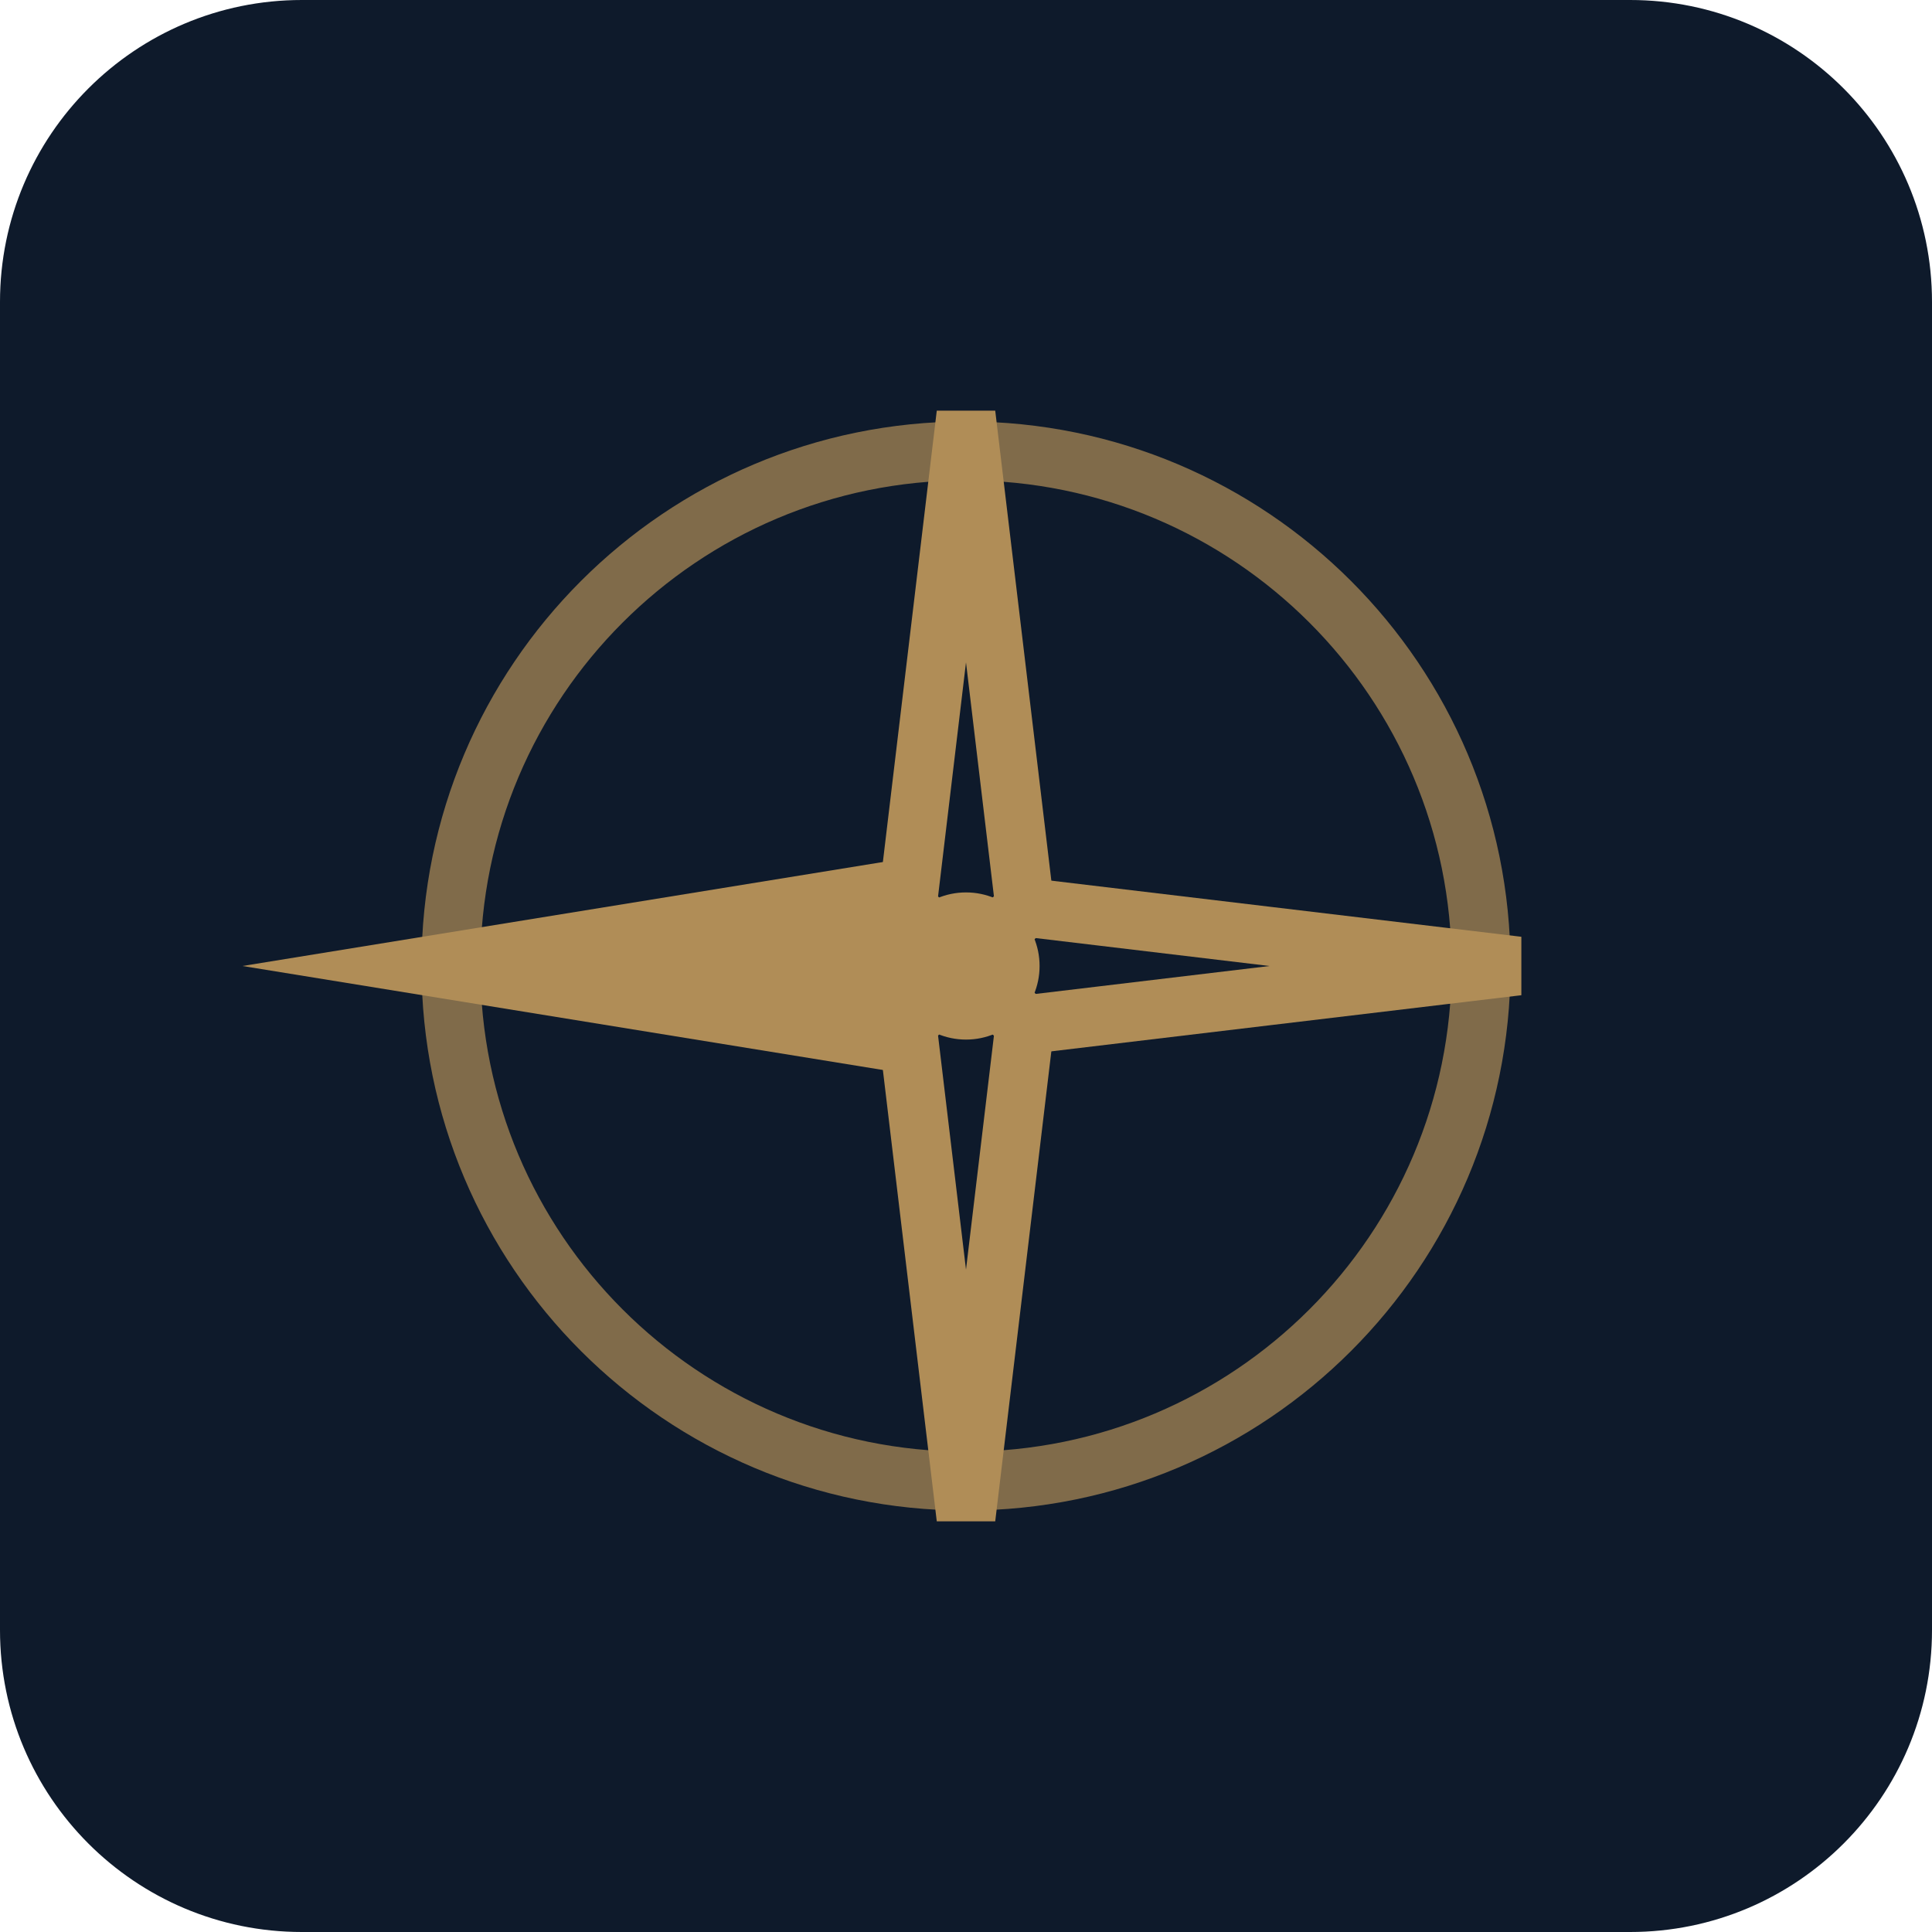
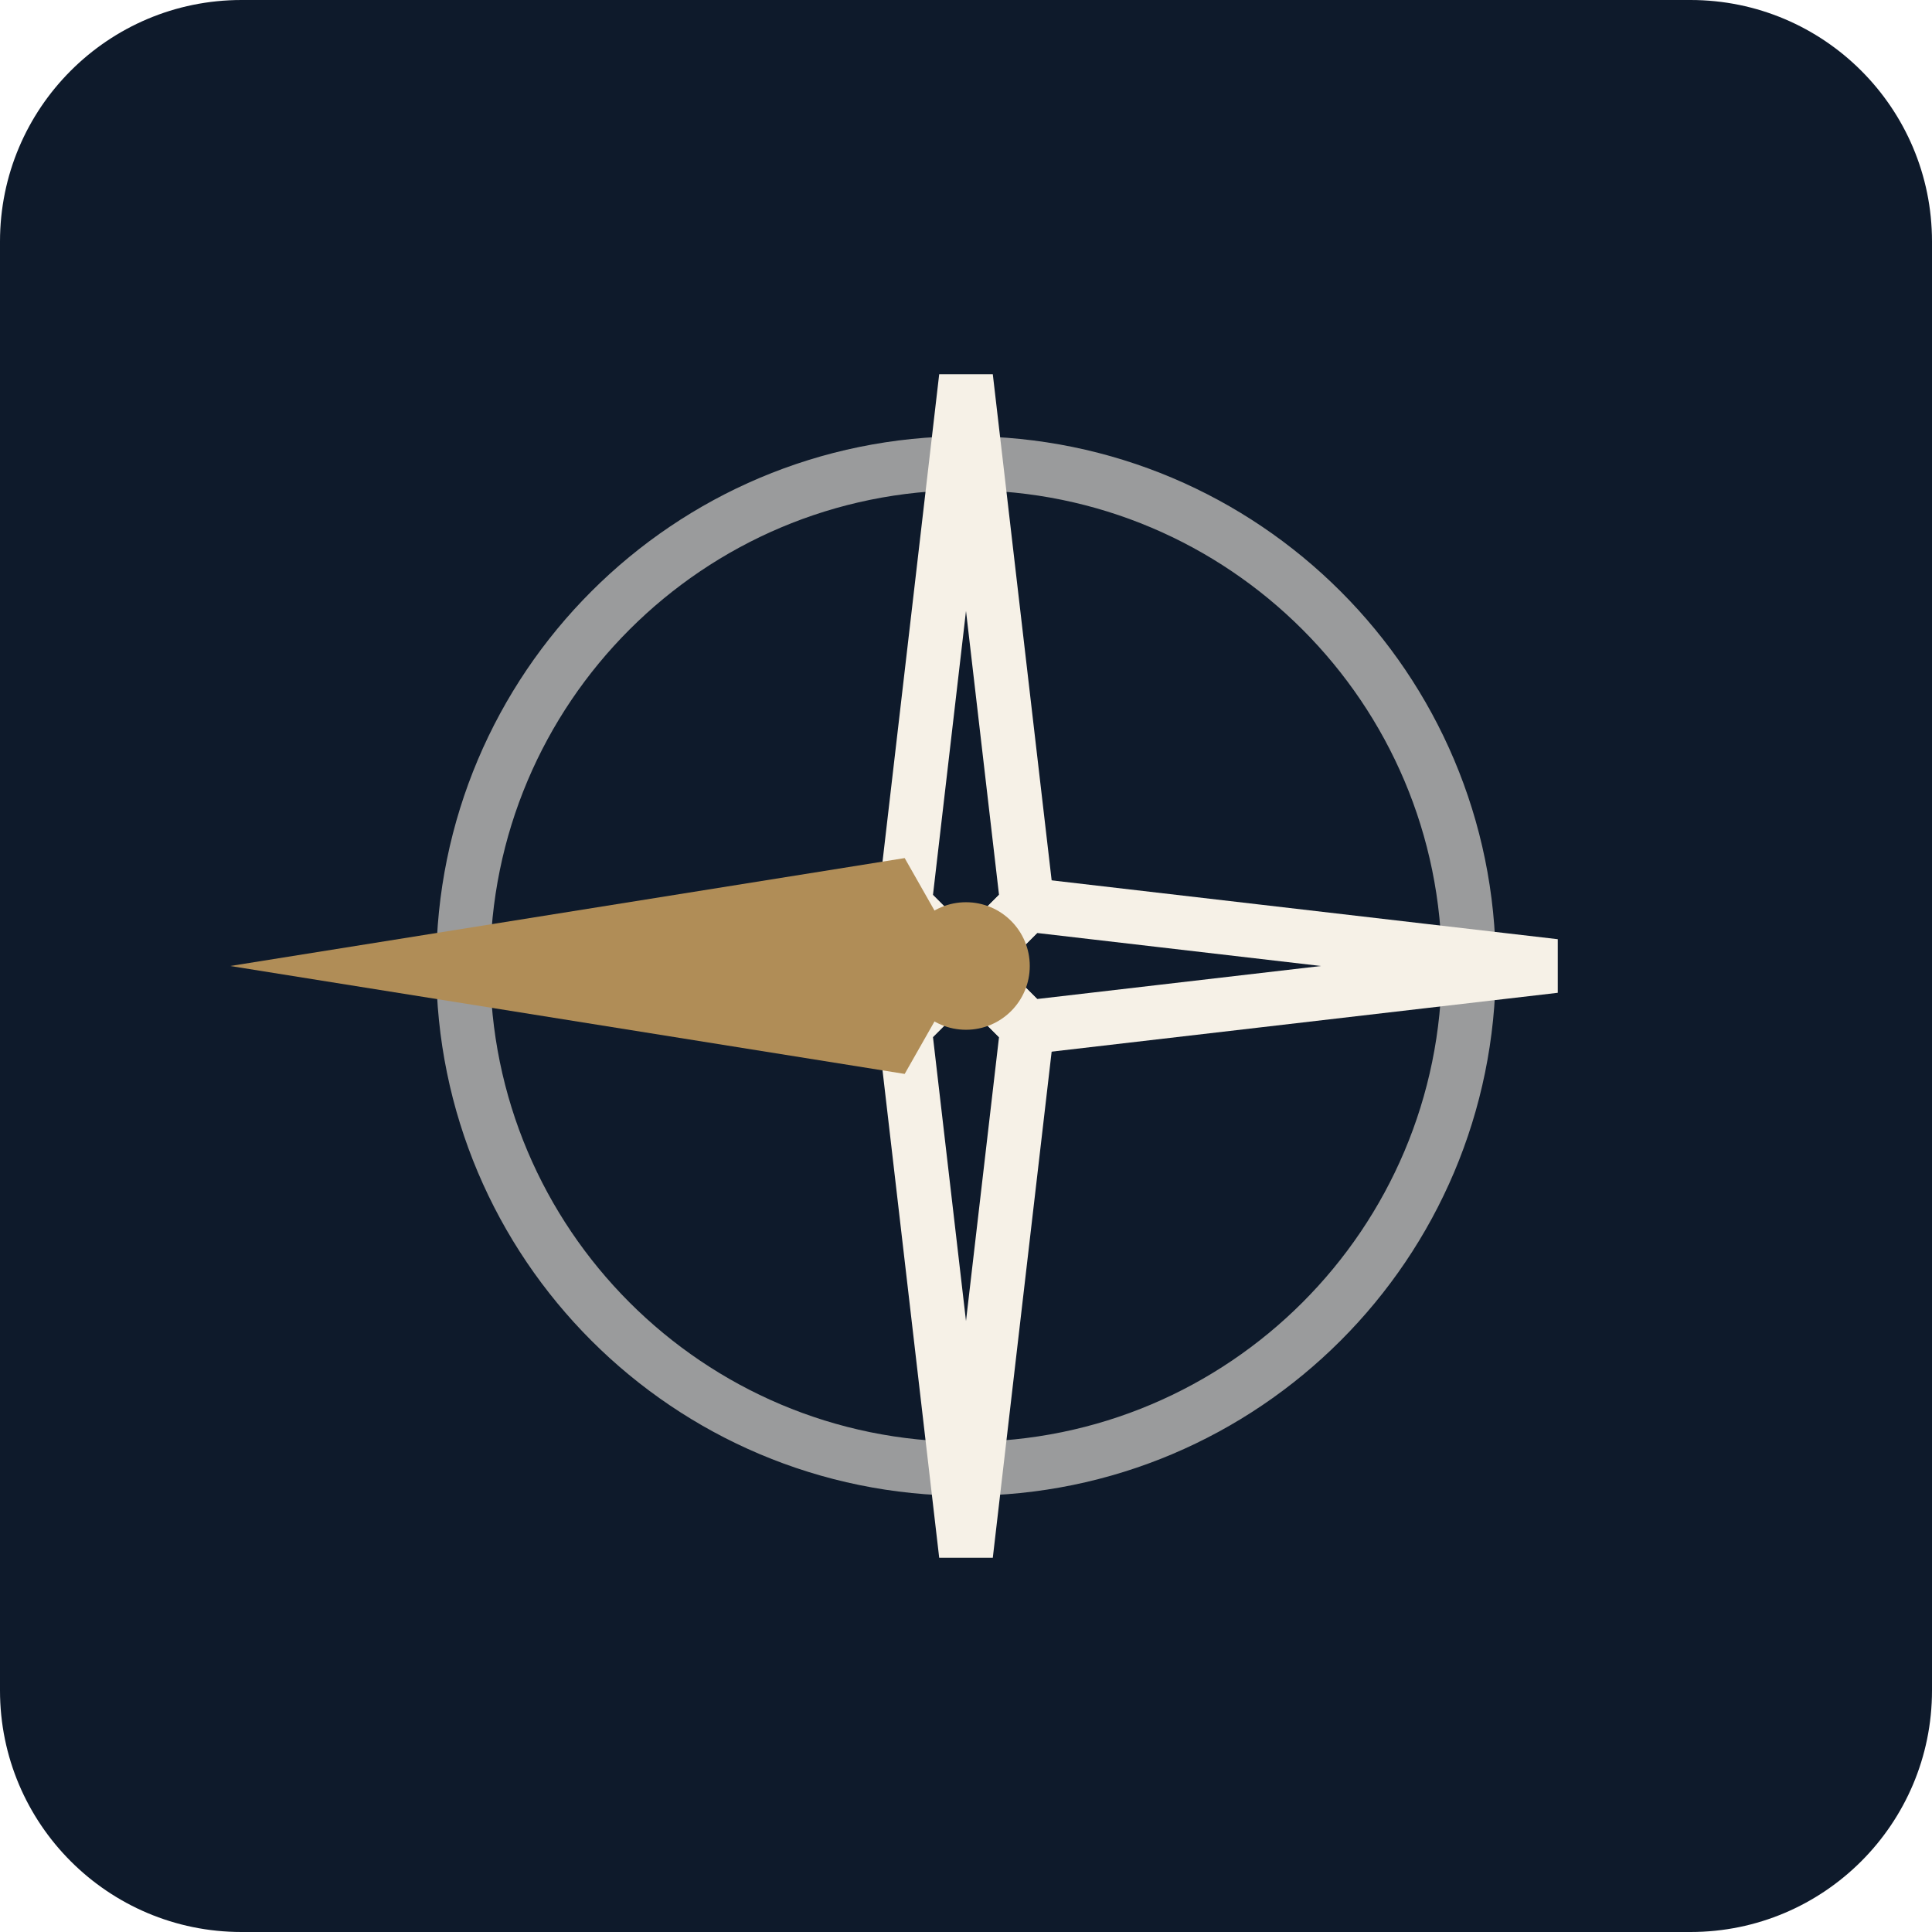
<svg xmlns="http://www.w3.org/2000/svg" viewBox="0 0 64 64">
-   <rect width="64" height="64" rx="10" fill="#0e1a2b" />
-   <g transform="translate(6 6) scale(0.8125)" fill="none" stroke="#b08d57" stroke-width="2.4">
-     <circle cx="32" cy="32" r="21" opacity="0.7" />
-     <path d="M32 9.5 34.4 29.6 32 32 29.6 29.6Z" />
-     <path d="M54.5 32 34.4 34.4 32 32 34.4 29.6Z" />
-     <path d="M32 54.5 29.6 34.4 32 32 34.4 34.4Z" />
+   <rect width="64" height="64" rx="8" fill="#0e1a2b" />
+   <g transform="translate(6 6) scale(0.8125)" fill="none" stroke="#f6f1e7" stroke-width="2.2">
+     <circle cx="32" cy="32" r="20.5" opacity="0.6" />
+     <path d="M32 8 34.5 29.5 32 32 29.5 29.5Z" />
+     <path d="M56 32 34.5 34.5 32 32 34.5 29.5Z" />
+     <path d="M32 56 29.5 34.5 32 32 34.5 34.5Z" />
  </g>
  <g transform="translate(6 6) scale(0.8125)" fill="#b08d57">
-     <path d="M2.5 32 29.6 27.6 32 32 29.6 36.4Z" />
-     <circle cx="32" cy="32" r="3" />
+     <path d="M2 32 29.5 27.6 32 32 29.5 36.4Z" />
+     <circle cx="32" cy="32" r="2.6" />
  </g>
</svg>
